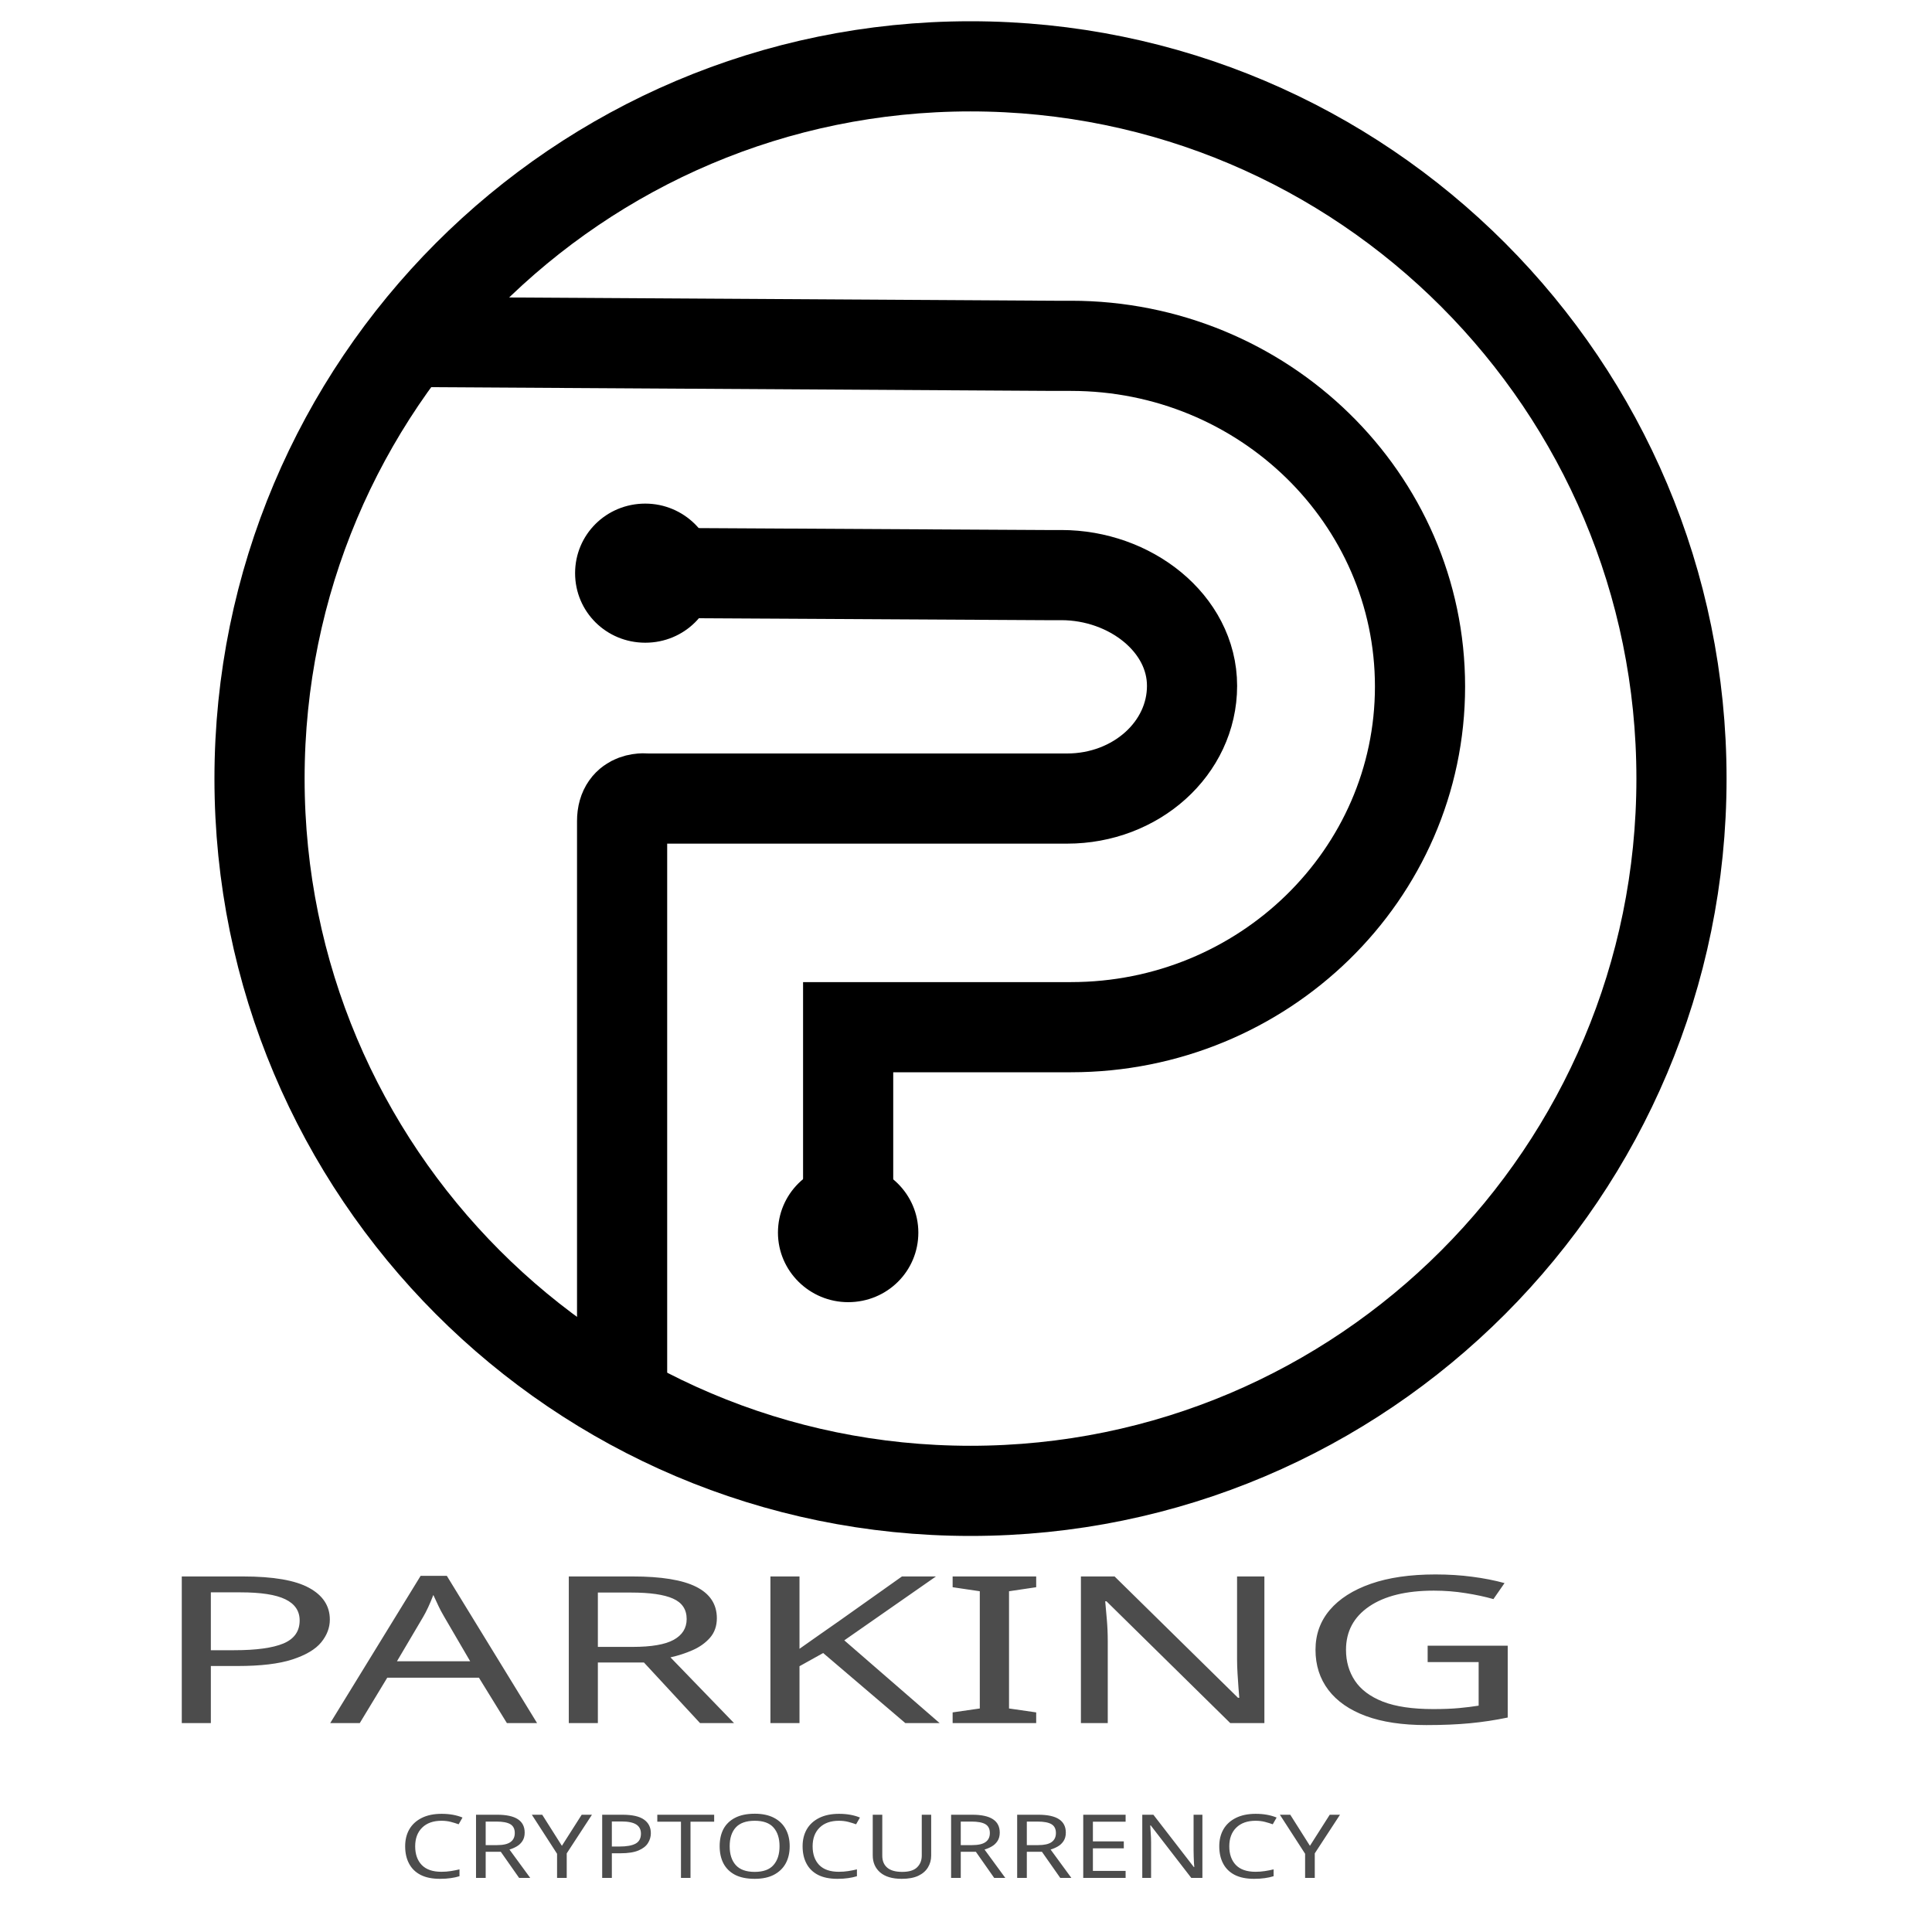
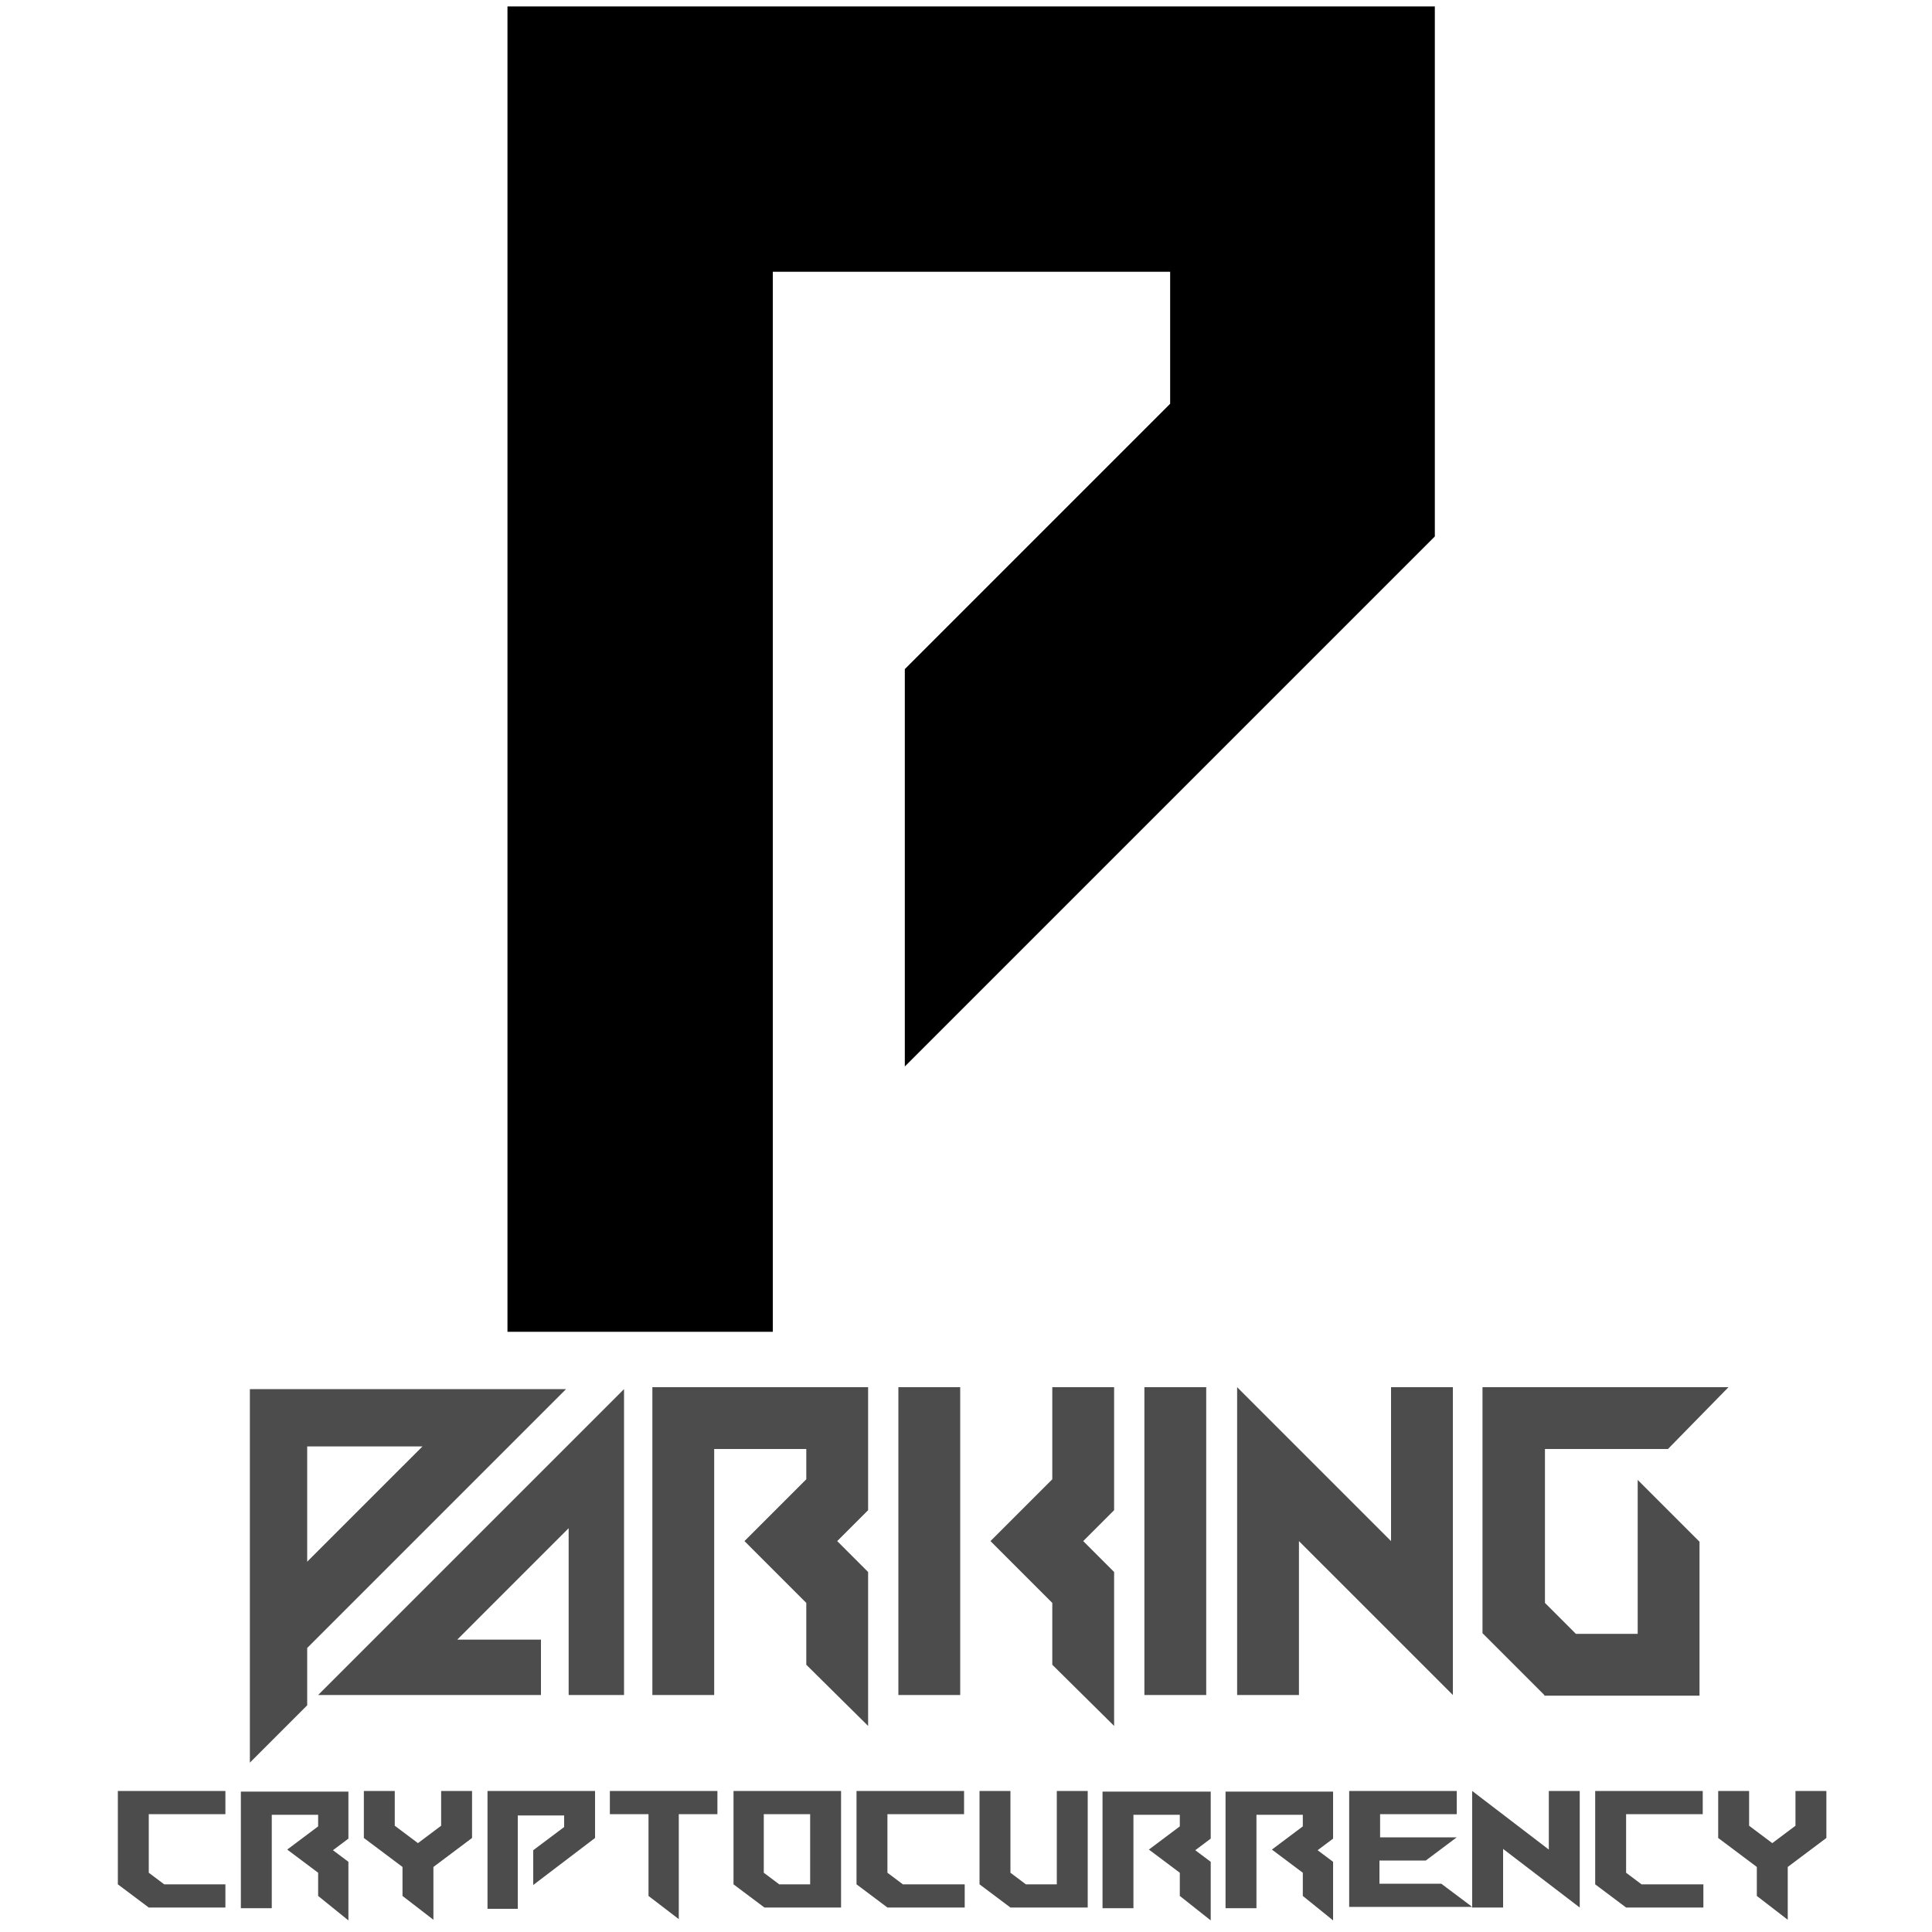
<svg xmlns="http://www.w3.org/2000/svg" version="1.1" id="Layer_1" x="0px" y="0px" viewBox="0 0 300 300" style="enable-background:new 0 0 300 300;" xml:space="preserve">
  <style type="text/css">
- 	.st0{fill:none;stroke:#000000;stroke-width:14;stroke-miterlimit:10;}
- 	.st1{stroke:#000000;stroke-miterlimit:10;}
- 	.st2{fill:#4C4C4C;}
- 	.st3{font-family:'CooperBlack';}
- 	.st4{font-size:31.882px;}
- 	.st5{font-size:13.746px;}
- 	.st6{fill:none;}
+ 	.st0{fill:#4C4C4C;}
</style>
  <g>
-     <g id="Layer_2_1_">
-       <g>
-         <path class="st0" d="M149.5,10.6" />
-         <path class="st0" d="M146.3,106.5" />
-         <g>
-           <path class="st1" d="M121.3,191.4c0-5.7,4.6-10.3,10.4-10.3c5.7,0,10.4,4.6,10.4,10.3s-4.6,10.3-10.4,10.3      C126,201.7,121.3,197.1,121.3,191.4z" />
-           <path class="st0" d="M63.6,53.1l100.1,0.6h2.6c29.9,0,54.2,23.7,54.2,52.9s-24.3,52.9-54.2,52.9h-2.4H139h-7.3v4.4v19.3" />
-           <path class="st0" d="M260.7,120.8" />
-         </g>
-         <g>
-           <path class="st0" d="M96.6,216.9v-6.6v-2v-80.8c0-4.1,3.9-3.5,3.9-3.5h59.7h5.5c10.7,0,19.4-7.8,19.4-17.5s-9.6-17.2-20.3-17.2      h-2.6L108,89" />
-           <path class="st1" d="M89.8,89c0-5.7,4.6-10.3,10.4-10.3c5.7,0,10.4,4.6,10.4,10.3c0,5.7-4.6,10.3-10.4,10.3S89.8,94.7,89.8,89z" />
-         </g>
-       </g>
-       <ellipse class="st0" cx="150.7" cy="120.9" rx="110.4" ry="110.6" />
+     <path d="M78.8,206.8V1h144v82.3l-82.3,82.3v-61.7l41.2-41.2V42.2h-61.7v164.6H78.8z" />
+   </g>
+   <g>
+     <g>
+       <path class="st0" d="M23.1,296.2l-4.8-3.6v-14.5H35v3.6H23.1v9.1l2.4,1.8H35v3.6H23.1z" />
+       <path class="st0" d="M49.4,294.4v-3.6l-4.8-3.6l4.8-3.6v-1.8h-7.2v14.5h-4.8v-18.1h16.7v7.3l-2.4,1.8l2.4,1.8v9.1L49.4,294.4z" />
+       <path class="st0" d="M62.5,294.4v-4.5l-6-4.5v-7.3h4.8v5.4l2.4,1.8v0l1.2,0.9l3.6-2.7v-5.4h4.8v7.3l-6,4.5v8.2L62.5,294.4z" />
+       <path class="st0" d="M75.7,296.2v-18.1h16.7v7.3l-9.6,7.3v-5.4l4.8-3.6v-1.8h-7.2v14.5H75.7z" />
+       <path class="st0" d="M100.7,294.4v-12.7h-6v-3.6h16.7v3.6h-6v16.3L100.7,294.4z" />
+       <path class="st0" d="M118.7,296.2l-4.8-3.6v-14.5h16.7v18.1H118.7z M125.8,292.6v-10.9h-7.2v9.1l2.4,1.8H125.8z" />
+       <path class="st0" d="M137.8,296.2l-4.8-3.6v-14.5h16.7v3.6h-11.9v9.1l2.4,1.8h9.6v3.6H137.8z" />
+       <path class="st0" d="M156.9,296.2l-4.8-3.6v-14.5h4.8v12.7l2.4,1.8h4.8v-14.5h4.8v18.1H156.9z" />
+       <path class="st0" d="M183.2,294.4v-3.6l-4.8-3.6l4.8-3.6v-1.8H176v14.5h-4.8v-18.1H188v7.3l-2.4,1.8l2.4,1.8v9.1L183.2,294.4z" />
+       <path class="st0" d="M202.3,294.4v-3.6l-4.8-3.6l4.8-3.6v-1.8h-7.2v14.5h-4.8v-18.1h16.7v7.3l-2.4,1.8l2.4,1.8v9.1L202.3,294.4z" />
+       <path class="st0" d="M209.5,296.2v-18.1h16.7v3.6h-11.9v3.6h11.9l-4.8,3.6h-7.2v3.6h9.6l4.8,3.6H209.5z" />
+       <path class="st0" d="M228.6,296.2v-18.1l11.9,9.1v-9.1h4.8v18.1l-11.9-9.1v9.1H228.6z" />
+       <path class="st0" d="M252.5,296.2l-4.8-3.6v-14.5h16.7v3.6h-11.9v9.1l2.4,1.8h9.6v3.6H252.5z" />
+       <path class="st0" d="M272.8,294.4v-4.5l-6-4.5v-7.3h4.8v5.4l2.4,1.8v0l1.2,0.9l3.6-2.7v-5.4h4.8v7.3l-6,4.5v8.2L272.8,294.4z" />
    </g>
-     <text transform="matrix(1.5787 0 0 1 23.3428 267.5566)" class="st2 st3 st4">PARKING</text>
-     <text transform="matrix(1.1998 0 0 1 61.9004 291.6025)" class="st2 st3 st5">CRYPTOCURRENCY</text>
-     <rect x="118.6" y="278.4" class="st6" width="5.7" height="6.6" />
+   </g>
+   <g>
+     <g>
+       <path class="st0" d="M38.8,215.7h49.1l-40.2,40.2v8.9l-8.9,8.9V215.7z M65.6,224.6H47.7v17.9L65.6,224.6z" />
+       <path class="st0" d="M49.4,263.2l47.5-47.5v47.5h-8.6v-25.9L71,254.6h13v8.6H49.4z" />
+       <path class="st0" d="M125.2,258.5v-9.6l-9.6-9.6l9.6-9.6V225h-14.3v38.2h-9.6v-47.8h33.5v19.1l-4.8,4.8l4.8,4.8V268L125.2,258.5z" />
+       <path class="st0" d="M139.5,263.2v-47.8h9.6v47.8H139.5z M163.4,258.5v-9.6l-9.6-9.6l9.6-9.6v-14.3h9.6v19.1l-4.8,4.8l4.8,4.8V268    L163.4,258.5z" />
+       <path class="st0" d="M177.7,263.2v-47.8h9.6v47.8H177.7z" />
+       <path class="st0" d="M192.1,263.2v-47.8l23.9,23.9v-23.9h9.6v47.8l-23.9-23.9v23.9H192.1z" />
+       <path class="st0" d="M239.8,263.2l-9.6-9.6v-38.2h38.2L259,225h-19.1v23.9l4.8,4.8h9.6v-23.9l9.6,9.6v23.9H239.8z" />
+     </g>
  </g>
</svg>
